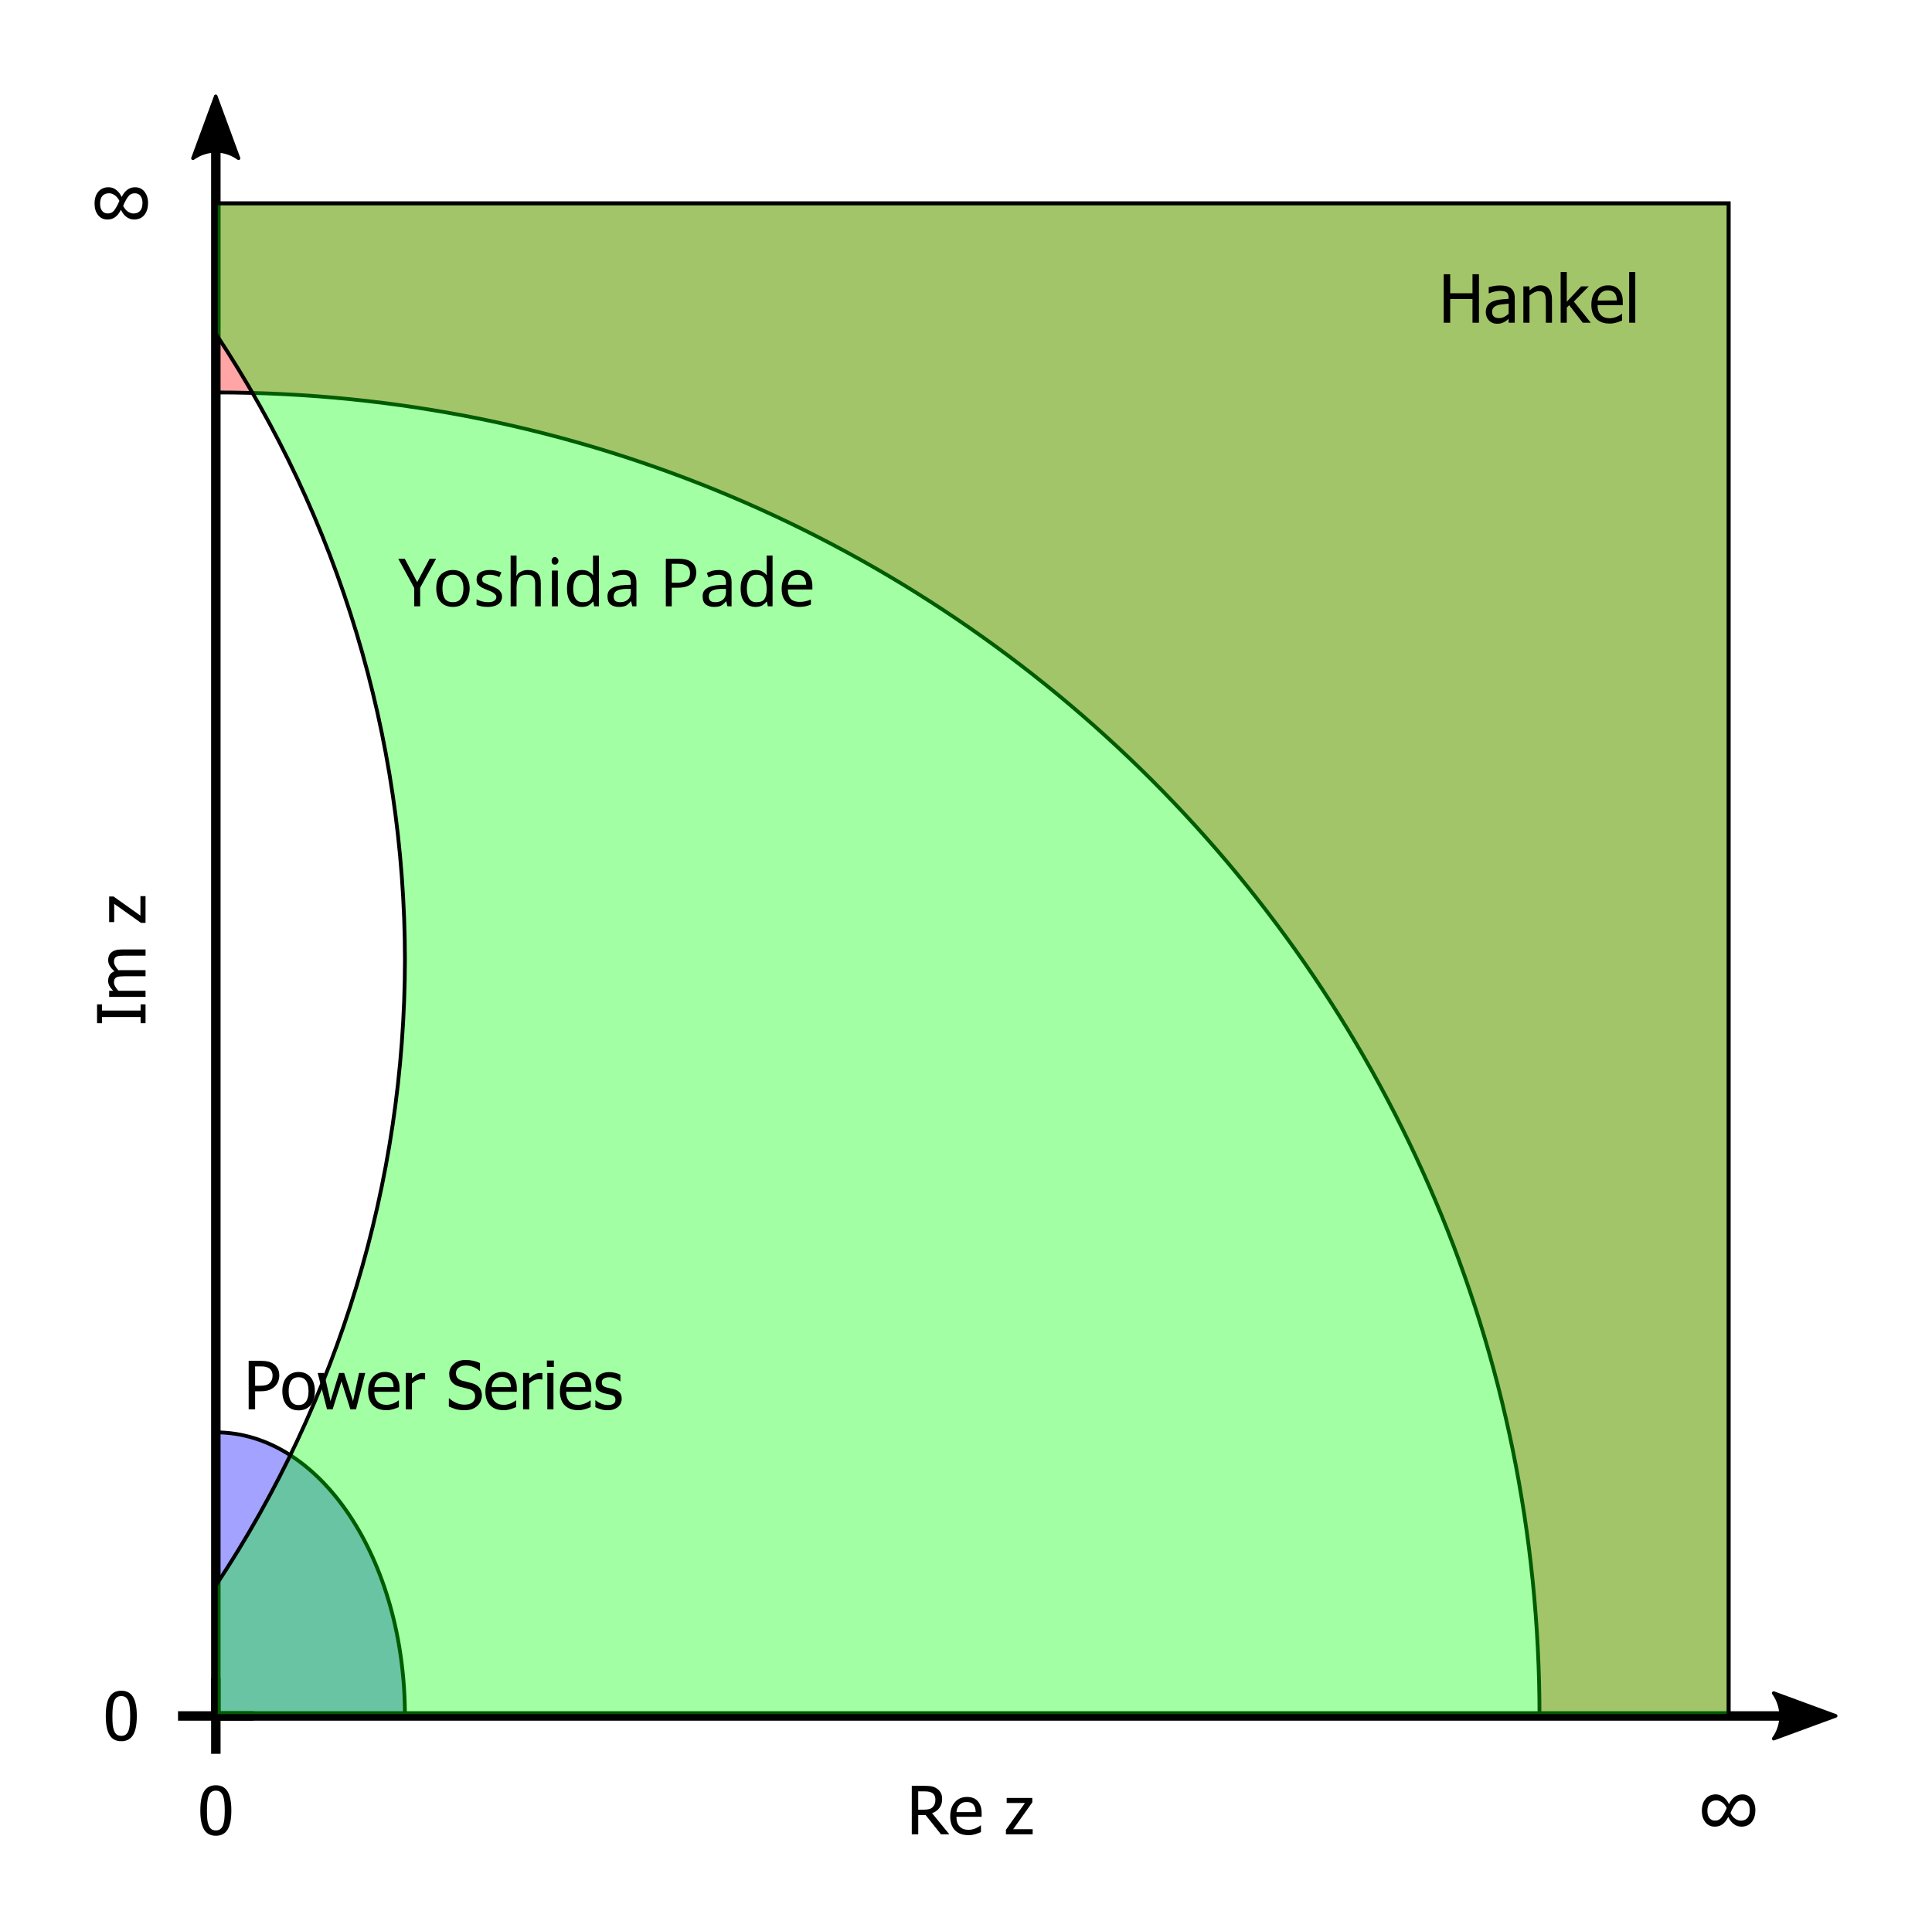
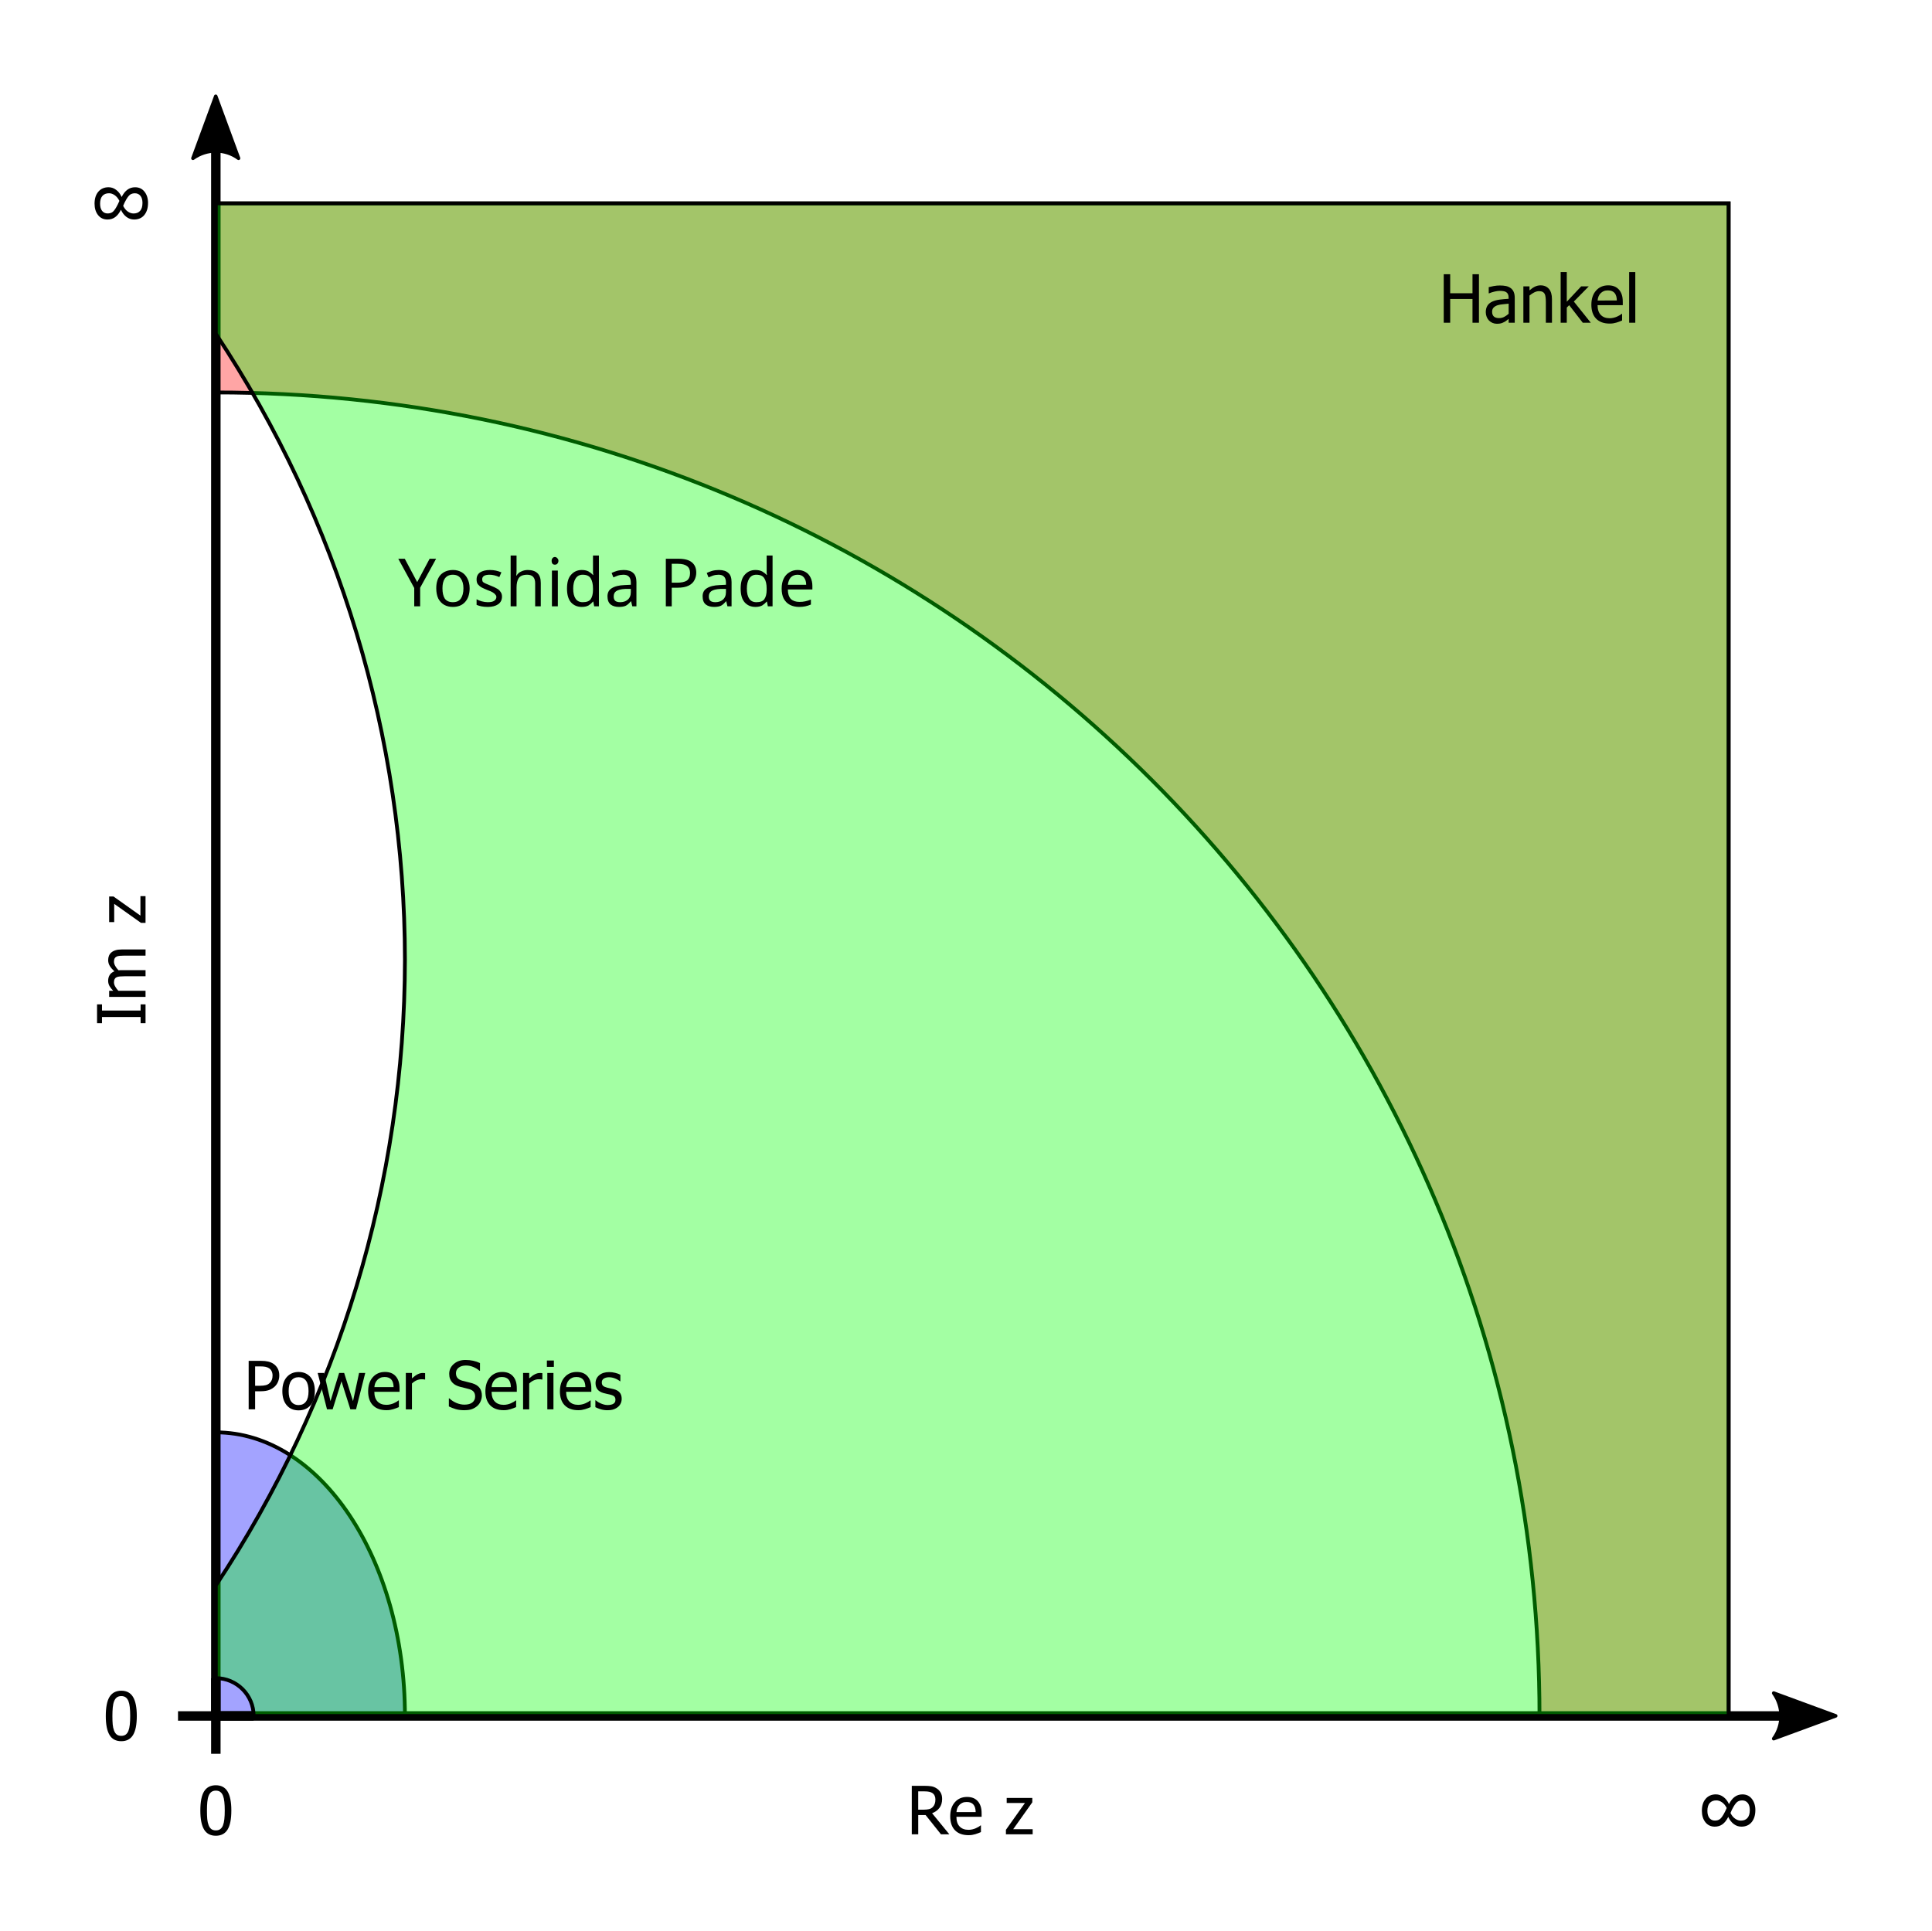
<svg xmlns="http://www.w3.org/2000/svg" width="102.17mm" height="102.091mm" viewBox="0 0 102.17 102.091" version="1.1" id="svg8">
  <defs id="defs2">
    <marker orient="auto" refY="0" refX="0" id="Arrow2Mend" style="overflow:visible">
      <path id="path4780" style="fill:#000000;fill-opacity:1;fill-rule:evenodd;stroke:#000000;stroke-width:0.625;stroke-linejoin:round;stroke-opacity:1" d="M 8.719,4.034 -2.207,0.016 8.719,-4.002 c -1.745,2.372 -1.735,5.617 -6e-7,8.035 z" transform="scale(-0.6)" />
    </marker>
    <marker orient="auto" refY="0" refX="0" id="Arrow2Mend-6" style="overflow:visible">
      <path id="path4780-6" style="fill:#000000;fill-opacity:1;fill-rule:evenodd;stroke:#000000;stroke-width:0.625;stroke-linejoin:round;stroke-opacity:1" d="M 8.719,4.034 -2.207,0.016 8.719,-4.002 c -1.745,2.372 -1.735,5.617 -6e-7,8.035 z" transform="scale(-0.6)" />
    </marker>
  </defs>
  <g id="layer1" transform="translate(1.414212,3.755918)">
    <path style="fill:#0000ff;fill-opacity:0.361;stroke:#000000;stroke-width:0.756;stroke-linecap:butt;stroke-linejoin:miter;stroke-miterlimit:4;stroke-dasharray:none;stroke-dashoffset:0;stroke-opacity:1" d="M 43.141 286.322 L 43.141 343.014 L 80.936 343.014 A 37.795 56.693 0 0 0 43.141 286.322 z " transform="matrix(0.2645833,0,0,0.2645833,-1.414212,-3.755918)" id="path4815" />
    <path style="fill:#ff0000;fill-opacity:0.353;stroke:#000000;stroke-width:0.756;stroke-linecap:butt;stroke-linejoin:miter;stroke-miterlimit:4;stroke-dasharray:none;stroke-dashoffset:0;stroke-opacity:1" d="M 37.795,26.457 V 64.252 A 264.567,264.567 0 0 1 302.361,328.818 H 340.158 V 26.457 Z" transform="scale(0.2645833)" id="rect4749" />
    <path style="fill:none;stroke:#000000;stroke-width:0.5;stroke-linecap:butt;stroke-linejoin:miter;stroke-miterlimit:4;stroke-dasharray:none;stroke-opacity:1;marker-end:url(#Arrow2Mend)" d="M 10,87 H 95" id="path4751" />
    <path style="fill:none;stroke:#000000;stroke-width:0.5;stroke-linecap:butt;stroke-linejoin:miter;stroke-miterlimit:4;stroke-dasharray:none;stroke-opacity:1;marker-end:url(#Arrow2Mend-6)" d="M 10,87 V 2" id="path4751-0" />
    <path style="fill:none;stroke:#000000;stroke-width:0.5;stroke-linecap:butt;stroke-linejoin:miter;stroke-miterlimit:4;stroke-dasharray:none;stroke-opacity:1" d="m 10,85 v 4" id="path5288" />
    <path style="fill:none;stroke:#000000;stroke-width:0.5;stroke-linecap:butt;stroke-linejoin:miter;stroke-miterlimit:4;stroke-dasharray:none;stroke-opacity:1" d="M 12,87 H 8" id="path5290" />
    <g aria-label="0" style="font-style:normal;font-variant:normal;font-weight:normal;font-stretch:normal;font-size:3.528px;line-height:1.25;font-family:Tahoma;-inkscape-font-specification:Tahoma;letter-spacing:0px;word-spacing:0px;fill:#000000;fill-opacity:1;stroke:none;stroke-width:0.265" id="text5294">
      <path d="m 10.82,91.998 q 0,0.691 -0.202,1.015 Q 10.419,93.335 10,93.335 q -0.424,0 -0.622,-0.329 -0.198,-0.329 -0.198,-1.004 0,-0.694 0.2,-1.015 Q 9.581,90.665 10,90.665 q 0.424,0 0.622,0.332 0.198,0.332 0.198,1.001 z m -0.441,0.782 q 0.05,-0.127 0.071,-0.322 0.021,-0.195 0.021,-0.46 0,-0.264 -0.021,-0.458 -0.021,-0.195 -0.072,-0.324 -0.052,-0.131 -0.143,-0.198 -0.09,-0.069 -0.234,-0.069 -0.143,0 -0.236,0.069 -0.091,0.067 -0.145,0.202 -0.052,0.131 -0.071,0.331 -0.019,0.2 -0.019,0.451 0,0.269 0.016,0.45 0.017,0.181 0.072,0.324 0.05,0.133 0.141,0.205 0.093,0.071 0.241,0.071 0.143,0 0.234,-0.067 0.093,-0.069 0.145,-0.203 z" style="stroke-width:0.265" id="path5387" />
    </g>
    <g aria-label="0" style="font-style:normal;font-variant:normal;font-weight:normal;font-stretch:normal;font-size:3.528px;line-height:1.25;font-family:Tahoma;-inkscape-font-specification:Tahoma;letter-spacing:0px;word-spacing:0px;fill:#000000;fill-opacity:1;stroke:none;stroke-width:0.265" id="text5294-1">
      <path d="m 5.82,86.998 q 0,0.691 -0.202,1.015 -0.2,0.322 -0.618,0.322 -0.424,0 -0.622,-0.329 -0.198,-0.329 -0.198,-1.004 0,-0.694 0.2,-1.015 0.202,-0.322 0.62,-0.322 0.424,0 0.622,0.332 0.198,0.332 0.198,1.001 z m -0.441,0.782 q 0.05,-0.127 0.071,-0.322 0.021,-0.195 0.021,-0.46 0,-0.264 -0.021,-0.458 -0.021,-0.195 -0.072,-0.324 -0.052,-0.131 -0.143,-0.198 -0.09,-0.069 -0.234,-0.069 -0.143,0 -0.236,0.069 -0.091,0.067 -0.145,0.202 -0.052,0.131 -0.071,0.331 -0.019,0.2 -0.019,0.451 0,0.269 0.016,0.45 0.017,0.181 0.072,0.324 0.05,0.133 0.141,0.205 0.093,0.071 0.241,0.071 0.143,0 0.234,-0.067 0.093,-0.069 0.145,-0.203 z" style="stroke-width:0.265" id="path5384" />
    </g>
    <g aria-label="Re z" style="font-style:normal;font-variant:normal;font-weight:normal;font-stretch:normal;font-size:3.528px;line-height:1.25;font-family:Tahoma;-inkscape-font-specification:Tahoma;letter-spacing:0px;word-spacing:0px;fill:#000000;fill-opacity:1;stroke:none;stroke-width:0.265" id="text5316">
      <path d="m 48.79,93.26 h -0.443 l -0.813,-1.02 h -0.389 v 1.02 h -0.341 v -2.565 h 0.661 q 0.22,0 0.369,0.024 0.15,0.024 0.284,0.112 0.134,0.086 0.212,0.222 0.079,0.136 0.079,0.338 0,0.282 -0.143,0.472 -0.143,0.189 -0.389,0.281 z m -0.737,-1.843 q 0,-0.112 -0.04,-0.198 Q 47.973,91.131 47.891,91.076 47.818,91.028 47.722,91.009 47.625,90.988 47.482,90.988 h -0.338 v 0.968 h 0.3 q 0.146,0 0.264,-0.026 0.117,-0.026 0.2,-0.107 0.074,-0.072 0.109,-0.172 0.036,-0.1 0.036,-0.234 z" style="stroke-width:0.265" id="path5377" />
      <path d="m 49.804,93.305 q -0.46,0 -0.715,-0.258 -0.253,-0.26 -0.253,-0.737 0,-0.47 0.246,-0.748 0.246,-0.279 0.644,-0.279 0.179,0 0.317,0.052 0.138,0.052 0.241,0.162 0.103,0.11 0.158,0.27 0.055,0.158 0.055,0.389 v 0.176 h -1.333 q 0,0.336 0.169,0.513 0.169,0.177 0.467,0.177 0.107,0 0.208,-0.024 0.103,-0.024 0.186,-0.062 0.088,-0.04 0.148,-0.076 0.06,-0.038 0.1,-0.071 h 0.019 v 0.353 q -0.057,0.022 -0.141,0.057 -0.084,0.033 -0.152,0.052 -0.095,0.026 -0.172,0.04 -0.076,0.014 -0.193,0.014 z m 0.379,-1.221 q -0.003,-0.131 -0.031,-0.226 -0.028,-0.095 -0.079,-0.16 -0.057,-0.072 -0.146,-0.11 -0.088,-0.038 -0.219,-0.038 -0.129,0 -0.22,0.04 -0.09,0.038 -0.164,0.112 -0.072,0.076 -0.11,0.169 -0.038,0.091 -0.048,0.214 z" style="stroke-width:0.265" id="path5379" />
      <path d="m 53.196,93.26 h -1.414 v -0.239 l 1.006,-1.418 h -0.965 v -0.267 h 1.354 v 0.231 L 52.166,92.99 h 1.03 z" style="stroke-width:0.265" id="path5381" />
    </g>
    <g aria-label="Im z" transform="rotate(-90)" style="font-style:normal;font-variant:normal;font-weight:normal;font-stretch:normal;font-size:3.528px;line-height:1.25;font-family:Tahoma;-inkscape-font-specification:Tahoma;letter-spacing:0px;word-spacing:0px;fill:#000000;fill-opacity:1;stroke:none;stroke-width:0.265" id="text5320">
      <path d="M -49.364,6.282 H -50.36 V 6.021 h 0.327 V 3.979 H -50.36 V 3.718 h 0.996 v 0.262 h -0.327 v 2.041 h 0.327 z" style="stroke-width:0.265" id="path5370" />
      <path d="M -46.786,6.282 V 5.17 q 0,-0.133 -0.01,-0.245 -0.01,-0.114 -0.043,-0.177 -0.034,-0.069 -0.098,-0.102 -0.064,-0.033 -0.172,-0.033 -0.1,0 -0.215,0.062 -0.114,0.06 -0.236,0.176 0.002,0.029 0.003,0.071 0.003,0.04 0.003,0.095 v 1.266 h -0.324 V 5.17 q 0,-0.133 -0.01,-0.245 -0.01,-0.114 -0.043,-0.177 -0.034,-0.069 -0.098,-0.102 -0.064,-0.033 -0.172,-0.033 -0.105,0 -0.22,0.065 -0.115,0.065 -0.224,0.167 v 1.437 h -0.324 V 4.358 h 0.324 V 4.572 q 0.127,-0.127 0.251,-0.196 0.126,-0.071 0.276,-0.071 0.171,0 0.301,0.078 0.133,0.078 0.202,0.255 0.146,-0.164 0.286,-0.248 0.14,-0.084 0.303,-0.084 0.124,0 0.226,0.04 0.102,0.038 0.177,0.124 0.078,0.088 0.119,0.219 0.043,0.131 0.043,0.329 v 1.266 z" style="stroke-width:0.265" id="path5372" />
      <path d="m -43.64,6.282 h -1.414 V 6.043 l 1.006,-1.418 h -0.965 V 4.358 h 1.354 v 0.231 l -1.011,1.423 h 1.03 z" style="stroke-width:0.265" id="path5374" />
    </g>
    <g aria-label="∞" style="font-style:normal;font-variant:normal;font-weight:normal;font-stretch:normal;font-size:3.528px;line-height:1.25;font-family:Tahoma;-inkscape-font-specification:Tahoma;letter-spacing:0px;word-spacing:0px;fill:#000000;fill-opacity:1;stroke:none;stroke-width:0.265" id="text5324">
      <path d="m 91.414,91.982 q 0,0.394 -0.196,0.634 -0.195,0.238 -0.544,0.238 -0.219,0 -0.403,-0.138 -0.184,-0.14 -0.289,-0.377 -0.133,0.264 -0.305,0.389 -0.171,0.126 -0.407,0.126 -0.314,0 -0.5,-0.236 -0.184,-0.236 -0.184,-0.599 0,-0.407 0.202,-0.639 0.203,-0.233 0.539,-0.233 0.219,0 0.403,0.14 0.184,0.138 0.289,0.376 0.129,-0.258 0.305,-0.386 0.176,-0.129 0.407,-0.129 0.314,0 0.498,0.236 0.186,0.236 0.186,0.599 z m -1.514,-0.114 q -0.103,-0.202 -0.25,-0.301 -0.145,-0.102 -0.3,-0.102 -0.226,0 -0.35,0.141 -0.122,0.141 -0.122,0.412 0,0.245 0.107,0.381 0.109,0.134 0.289,0.134 0.146,0 0.246,-0.064 0.1,-0.065 0.214,-0.265 0.043,-0.076 0.084,-0.158 0.043,-0.083 0.081,-0.177 z m 1.221,0.114 q 0,-0.248 -0.109,-0.381 -0.109,-0.134 -0.288,-0.134 -0.152,0 -0.25,0.067 -0.098,0.067 -0.212,0.262 -0.057,0.095 -0.091,0.169 -0.033,0.072 -0.072,0.167 0.1,0.2 0.246,0.301 0.148,0.102 0.303,0.102 0.226,0 0.348,-0.14 0.124,-0.141 0.124,-0.413 z" style="stroke-width:0.265" id="path5367" />
    </g>
    <g aria-label="∞" style="font-style:normal;font-variant:normal;font-weight:normal;font-stretch:normal;font-size:3.528px;line-height:1.25;font-family:Tahoma;-inkscape-font-specification:Tahoma;letter-spacing:0px;word-spacing:0px;fill:#000000;fill-opacity:1;stroke:none;stroke-width:0.265" id="text5324-4">
      <path d="m 6.414,6.982 q 0,0.394 -0.196,0.634 -0.195,0.238 -0.544,0.238 -0.219,0 -0.403,-0.138 -0.184,-0.14 -0.289,-0.377 -0.133,0.264 -0.305,0.389 -0.171,0.126 -0.407,0.126 -0.314,0 -0.5,-0.236 -0.184,-0.236 -0.184,-0.599 0,-0.407 0.202,-0.639 0.203,-0.233 0.539,-0.233 0.219,0 0.403,0.14 0.184,0.138 0.289,0.376 0.129,-0.258 0.305,-0.386 0.176,-0.129 0.407,-0.129 0.314,0 0.498,0.236 0.186,0.236 0.186,0.599 z M 4.9,6.868 Q 4.797,6.667 4.65,6.567 4.506,6.465 4.351,6.465 q -0.226,0 -0.35,0.141 -0.122,0.141 -0.122,0.412 0,0.245 0.107,0.381 0.109,0.134 0.289,0.134 0.146,0 0.246,-0.064 0.1,-0.065 0.214,-0.265 0.043,-0.076 0.084,-0.158 0.043,-0.083 0.081,-0.177 z m 1.221,0.114 q 0,-0.248 -0.109,-0.381 -0.109,-0.134 -0.288,-0.134 -0.152,0 -0.25,0.067 -0.098,0.067 -0.212,0.262 -0.057,0.095 -0.091,0.169 -0.033,0.072 -0.072,0.167 0.1,0.2 0.246,0.301 0.148,0.102 0.303,0.102 0.226,0 0.348,-0.14 0.124,-0.141 0.124,-0.413 z" style="stroke-width:0.265" id="path5364" />
    </g>
-     <path style="fill:#00ff00;fill-opacity:0.361;stroke:#000000;stroke-width:0.756;stroke-linecap:butt;stroke-linejoin:miter;stroke-miterlimit:4;stroke-dasharray:none;stroke-dashoffset:0;stroke-opacity:1" d="M 43.141 40.652 L 43.141 66.727 A 226.772 226.772 0 0 1 80.936 191.834 A 226.772 226.772 0 0 1 43.141 316.92 L 43.141 343.014 L 345.502 343.014 L 345.502 40.652 L 43.141 40.652 z " transform="matrix(0.2645833,0,0,0.2645833,-1.414212,-3.755918)" id="rect4819" />
+     <path style="fill:#00ff00;fill-opacity:0.361;stroke:#000000;stroke-width:0.756;stroke-linecap:butt;stroke-linejoin:miter;stroke-miterlimit:4;stroke-dasharray:none;stroke-dashoffset:0;stroke-opacity:1" d="M 43.141 40.652 L 43.141 66.727 A 226.772 226.772 0 0 1 80.936 191.834 A 226.772 226.772 0 0 1 43.141 316.92 L 43.141 335.455 A 7.559 7.559 0 0 1 50.699 343.014 L 345.502 343.014 L 345.502 40.652 L 43.141 40.652 z " transform="matrix(0.2645833,0,0,0.2645833,-1.414212,-3.755918)" id="rect4819" />
    <text xml:space="preserve" style="font-style:normal;font-variant:normal;font-weight:normal;font-stretch:normal;font-size:3.528px;line-height:1.25;font-family:Tahoma;-inkscape-font-specification:Tahoma;letter-spacing:0px;word-spacing:0px;fill:#000000;fill-opacity:1;stroke:none;stroke-width:0.265" x="19.65" y="28.313" id="text4826">
      <tspan id="tspan4824" x="19.65" y="28.313" style="stroke-width:0.265">Yoshida Pade</tspan>
    </text>
    <g aria-label="Hankel" style="font-style:normal;font-variant:normal;font-weight:normal;font-stretch:normal;font-size:3.528px;line-height:1.25;font-family:Tahoma;-inkscape-font-specification:Tahoma;letter-spacing:0px;word-spacing:0px;fill:#000000;fill-opacity:1;stroke:none;stroke-width:0.265" id="text5349">
      <path d="m 76.797,13.313 h -0.341 v -1.256 h -1.18 v 1.256 h -0.341 v -2.565 h 0.341 v 1.006 h 1.18 v -1.006 h 0.341 z" style="stroke-width:0.265" id="path5351" />
      <path d="m 78.368,12.84 v -0.534 q -0.115,0.01 -0.293,0.029 -0.176,0.017 -0.284,0.05 -0.129,0.04 -0.214,0.122 -0.084,0.081 -0.084,0.227 0,0.165 0.093,0.25 0.093,0.084 0.272,0.084 0.153,0 0.277,-0.065 0.124,-0.067 0.233,-0.164 z m 0,0.269 q -0.04,0.029 -0.107,0.083 -0.065,0.052 -0.127,0.083 -0.086,0.045 -0.167,0.069 -0.079,0.024 -0.224,0.024 -0.119,0 -0.226,-0.045 -0.107,-0.045 -0.188,-0.126 -0.078,-0.079 -0.124,-0.195 -0.047,-0.117 -0.047,-0.246 0,-0.2 0.084,-0.339 0.084,-0.141 0.267,-0.224 0.162,-0.074 0.382,-0.102 0.22,-0.029 0.475,-0.043 v -0.062 q 0,-0.114 -0.034,-0.183 -0.034,-0.071 -0.096,-0.109 -0.062,-0.04 -0.152,-0.052 -0.09,-0.014 -0.184,-0.014 -0.112,0 -0.264,0.034 -0.152,0.033 -0.303,0.096 h -0.019 V 11.431 q 0.09,-0.026 0.257,-0.057 0.167,-0.031 0.331,-0.031 0.198,0 0.334,0.031 0.136,0.031 0.245,0.112 0.105,0.079 0.157,0.205 0.052,0.126 0.052,0.307 v 1.316 h -0.322 z" style="stroke-width:0.265" id="path5353" />
      <path d="m 80.659,13.313 h -0.324 v -1.096 q 0,-0.133 -0.014,-0.246 -0.012,-0.115 -0.048,-0.184 -0.04,-0.072 -0.11,-0.107 -0.071,-0.036 -0.193,-0.036 -0.121,0 -0.25,0.065 -0.127,0.064 -0.25,0.167 v 1.437 h -0.324 v -1.924 h 0.324 v 0.214 q 0.145,-0.129 0.286,-0.198 0.141,-0.069 0.298,-0.069 0.284,0 0.444,0.188 0.16,0.186 0.16,0.541 z" style="stroke-width:0.265" id="path5355" />
      <path d="m 82.712,13.313 h -0.425 l -0.718,-0.928 -0.127,0.124 v 0.804 h -0.324 v -2.68 h 0.324 v 1.569 l 0.761,-0.813 h 0.403 l -0.791,0.804 z" style="stroke-width:0.265" id="path5357" />
      <path d="m 83.71,13.358 q -0.46,0 -0.715,-0.258 -0.253,-0.26 -0.253,-0.737 0,-0.47 0.246,-0.748 0.246,-0.279 0.644,-0.279 0.179,0 0.317,0.052 0.138,0.052 0.241,0.162 0.103,0.11 0.158,0.27 0.055,0.158 0.055,0.389 v 0.176 h -1.333 q 0,0.336 0.169,0.513 0.169,0.177 0.467,0.177 0.107,0 0.208,-0.024 0.103,-0.024 0.186,-0.062 0.088,-0.04 0.148,-0.076 0.06,-0.038 0.1,-0.071 h 0.019 v 0.353 q -0.057,0.022 -0.141,0.057 -0.084,0.033 -0.152,0.052 -0.095,0.026 -0.172,0.04 -0.076,0.014 -0.193,0.014 z m 0.379,-1.221 q -0.003,-0.131 -0.031,-0.226 -0.028,-0.095 -0.079,-0.16 -0.057,-0.072 -0.146,-0.11 -0.088,-0.038 -0.219,-0.038 -0.129,0 -0.22,0.04 -0.09,0.038 -0.164,0.112 -0.072,0.076 -0.11,0.169 -0.038,0.091 -0.048,0.214 z" style="stroke-width:0.265" id="path5359" />
      <path d="m 85.065,13.313 h -0.324 v -2.68 h 0.324 z" style="stroke-width:0.265" id="path5361" />
    </g>
    <g aria-label="Power Series" style="font-style:normal;font-variant:normal;font-weight:normal;font-stretch:normal;font-size:3.528px;line-height:1.25;font-family:Tahoma;-inkscape-font-specification:Tahoma;letter-spacing:0px;word-spacing:0px;fill:#000000;fill-opacity:1;stroke:none;stroke-width:0.265" id="text5409" transform="translate(-3.401041,42.50386)">
      <path d="m 16.756,26.488 q 0,0.167 -0.06,0.317 -0.059,0.148 -0.164,0.253 -0.133,0.131 -0.312,0.198 -0.179,0.067 -0.453,0.067 h -0.289 v 0.956 h -0.341 v -2.565 h 0.644 q 0.227,0 0.388,0.038 0.16,0.038 0.282,0.122 0.143,0.098 0.224,0.25 0.081,0.15 0.081,0.363 z m -0.355,0.009 q 0,-0.133 -0.047,-0.231 -0.045,-0.098 -0.138,-0.16 -0.081,-0.053 -0.189,-0.076 -0.107,-0.022 -0.267,-0.022 h -0.282 v 1.025 H 15.71 q 0.207,0 0.334,-0.033 0.127,-0.034 0.212,-0.121 0.076,-0.078 0.11,-0.169 0.034,-0.091 0.034,-0.214 z" style="stroke-width:0.265" id="path5411" />
      <path d="m 18.637,27.318 q 0,0.486 -0.234,0.751 -0.234,0.264 -0.624,0.264 -0.401,0 -0.632,-0.272 -0.229,-0.274 -0.229,-0.742 0,-0.482 0.236,-0.749 0.238,-0.267 0.625,-0.267 0.389,0 0.624,0.267 0.234,0.265 0.234,0.749 z m -0.334,0 q 0,-0.374 -0.136,-0.555 -0.136,-0.183 -0.388,-0.183 -0.253,0 -0.391,0.183 -0.136,0.181 -0.136,0.555 0,0.362 0.136,0.549 0.138,0.186 0.391,0.186 0.25,0 0.386,-0.183 0.138,-0.184 0.138,-0.553 z" style="stroke-width:0.265" id="path5413" />
      <path d="m 21.302,26.355 -0.487,1.924 h -0.3 l -0.47,-1.483 -0.467,1.483 h -0.298 L 18.787,26.355 h 0.338 l 0.339,1.49 0.456,-1.49 h 0.267 l 0.469,1.49 0.32,-1.49 z" style="stroke-width:0.265" id="path5415" />
      <path d="m 22.423,28.324 q -0.46,0 -0.715,-0.258 -0.253,-0.26 -0.253,-0.737 0,-0.47 0.246,-0.748 0.246,-0.279 0.644,-0.279 0.179,0 0.317,0.052 0.138,0.052 0.241,0.162 0.103,0.11 0.158,0.27 0.055,0.158 0.055,0.389 v 0.176 h -1.333 q 0,0.336 0.169,0.513 0.169,0.177 0.467,0.177 0.107,0 0.208,-0.024 0.103,-0.024 0.186,-0.062 0.088,-0.04 0.148,-0.076 0.06,-0.038 0.1,-0.071 h 0.019 v 0.353 q -0.057,0.022 -0.141,0.057 -0.084,0.033 -0.152,0.052 -0.095,0.026 -0.172,0.04 -0.076,0.014 -0.193,0.014 z m 0.379,-1.221 q -0.003,-0.131 -0.031,-0.226 -0.028,-0.095 -0.079,-0.16 -0.057,-0.072 -0.146,-0.11 -0.088,-0.038 -0.219,-0.038 -0.129,0 -0.22,0.04 -0.09,0.038 -0.164,0.112 -0.072,0.076 -0.11,0.169 -0.038,0.091 -0.048,0.214 z" style="stroke-width:0.265" id="path5417" />
      <path d="m 24.468,26.703 h -0.017 q -0.036,-0.01 -0.078,-0.012 -0.04,-0.003 -0.096,-0.003 -0.131,0 -0.26,0.057 -0.129,0.057 -0.245,0.169 v 1.366 H 23.448 V 26.355 h 0.324 v 0.286 q 0.177,-0.157 0.308,-0.22 0.133,-0.065 0.257,-0.065 0.05,0 0.074,0.003 0.026,0.002 0.057,0.007 z" style="stroke-width:0.265" id="path5419" />
      <path d="m 26.566,28.326 q -0.279,0 -0.475,-0.057 -0.195,-0.059 -0.367,-0.143 v -0.427 h 0.024 q 0.169,0.158 0.382,0.246 0.214,0.086 0.412,0.086 0.282,0 0.427,-0.117 0.145,-0.119 0.145,-0.312 0,-0.153 -0.076,-0.25 -0.076,-0.096 -0.241,-0.143 -0.119,-0.034 -0.217,-0.057 -0.098,-0.022 -0.246,-0.06 -0.133,-0.034 -0.238,-0.088 -0.105,-0.053 -0.186,-0.14 -0.079,-0.084 -0.124,-0.198 -0.043,-0.115 -0.043,-0.265 0,-0.312 0.243,-0.522 0.243,-0.212 0.62,-0.212 0.215,0 0.407,0.043 0.193,0.043 0.357,0.122 v 0.408 h -0.026 q -0.122,-0.112 -0.314,-0.195 -0.191,-0.084 -0.401,-0.084 -0.238,0 -0.384,0.112 -0.146,0.11 -0.146,0.291 0,0.164 0.086,0.26 0.086,0.096 0.25,0.141 0.109,0.029 0.265,0.067 0.157,0.036 0.26,0.067 0.265,0.081 0.388,0.245 0.122,0.164 0.122,0.403 0,0.15 -0.062,0.296 -0.06,0.146 -0.171,0.248 -0.124,0.112 -0.281,0.172 -0.155,0.06 -0.389,0.06 z" style="stroke-width:0.265" id="path5421" />
      <path d="m 28.624,28.324 q -0.46,0 -0.715,-0.258 -0.253,-0.26 -0.253,-0.737 0,-0.47 0.246,-0.748 0.246,-0.279 0.644,-0.279 0.179,0 0.317,0.052 0.138,0.052 0.241,0.162 0.103,0.11 0.158,0.27 0.055,0.158 0.055,0.389 v 0.176 h -1.333 q 0,0.336 0.169,0.513 0.169,0.177 0.467,0.177 0.107,0 0.208,-0.024 0.103,-0.024 0.186,-0.062 0.088,-0.04 0.148,-0.076 0.06,-0.038 0.1,-0.071 h 0.019 v 0.353 q -0.057,0.022 -0.141,0.057 -0.084,0.033 -0.152,0.052 -0.095,0.026 -0.172,0.04 -0.076,0.014 -0.193,0.014 z m 0.379,-1.221 q -0.003,-0.131 -0.031,-0.226 -0.028,-0.095 -0.079,-0.16 -0.057,-0.072 -0.146,-0.11 -0.088,-0.038 -0.219,-0.038 -0.129,0 -0.22,0.04 -0.09,0.038 -0.164,0.112 -0.072,0.076 -0.11,0.169 -0.038,0.091 -0.048,0.214 z" style="stroke-width:0.265" id="path5423" />
      <path d="m 30.669,26.703 h -0.017 q -0.036,-0.01 -0.078,-0.012 -0.04,-0.003 -0.096,-0.003 -0.131,0 -0.26,0.057 -0.129,0.057 -0.245,0.169 v 1.366 H 29.649 V 26.355 h 0.324 v 0.286 q 0.177,-0.157 0.308,-0.22 0.133,-0.065 0.257,-0.065 0.05,0 0.074,0.003 0.026,0.002 0.057,0.007 z" style="stroke-width:0.265" id="path5425" />
      <path d="m 31.255,28.279 h -0.324 v -1.924 h 0.324 z m 0.022,-2.246 h -0.369 v -0.336 h 0.369 z" style="stroke-width:0.265" id="path5427" />
      <path d="m 32.565,28.324 q -0.46,0 -0.715,-0.258 -0.253,-0.26 -0.253,-0.737 0,-0.47 0.246,-0.748 0.246,-0.279 0.644,-0.279 0.179,0 0.317,0.052 0.138,0.052 0.241,0.162 0.103,0.11 0.158,0.27 0.055,0.158 0.055,0.389 v 0.176 h -1.333 q 0,0.336 0.169,0.513 0.169,0.177 0.467,0.177 0.107,0 0.208,-0.024 0.103,-0.024 0.186,-0.062 0.088,-0.04 0.148,-0.076 0.06,-0.038 0.1,-0.071 h 0.019 v 0.353 q -0.057,0.022 -0.141,0.057 -0.084,0.033 -0.152,0.052 -0.095,0.026 -0.172,0.04 -0.076,0.014 -0.193,0.014 z m 0.379,-1.221 q -0.003,-0.131 -0.031,-0.226 -0.028,-0.095 -0.079,-0.16 -0.057,-0.072 -0.146,-0.11 -0.088,-0.038 -0.219,-0.038 -0.129,0 -0.22,0.04 -0.09,0.038 -0.164,0.112 -0.072,0.076 -0.11,0.169 -0.038,0.091 -0.048,0.214 z" style="stroke-width:0.265" id="path5429" />
      <path d="m 34.111,28.326 q -0.193,0 -0.362,-0.052 -0.167,-0.052 -0.277,-0.11 v -0.363 h 0.017 q 0.041,0.033 0.096,0.072 0.057,0.04 0.15,0.083 0.083,0.038 0.181,0.067 0.1,0.029 0.207,0.029 0.078,0 0.165,-0.017 0.088,-0.019 0.131,-0.047 0.06,-0.04 0.086,-0.084 0.028,-0.045 0.028,-0.134 0,-0.115 -0.064,-0.174 -0.062,-0.059 -0.222,-0.098 -0.062,-0.015 -0.162,-0.036 -0.1,-0.021 -0.184,-0.045 -0.22,-0.064 -0.32,-0.196 -0.1,-0.134 -0.1,-0.324 0,-0.26 0.196,-0.424 0.196,-0.164 0.522,-0.164 0.16,0 0.322,0.04 0.162,0.04 0.272,0.1 v 0.346 h -0.017 q -0.124,-0.098 -0.277,-0.155 -0.152,-0.057 -0.307,-0.057 -0.16,0 -0.27,0.067 -0.11,0.067 -0.11,0.203 0,0.121 0.065,0.181 0.065,0.059 0.21,0.096 0.072,0.019 0.16,0.038 0.09,0.017 0.188,0.041 0.214,0.053 0.32,0.177 0.109,0.124 0.109,0.338 0,0.124 -0.05,0.236 -0.048,0.11 -0.143,0.189 -0.103,0.086 -0.234,0.131 -0.129,0.045 -0.326,0.045 z" style="stroke-width:0.265" id="path5431" />
    </g>
  </g>
</svg>
